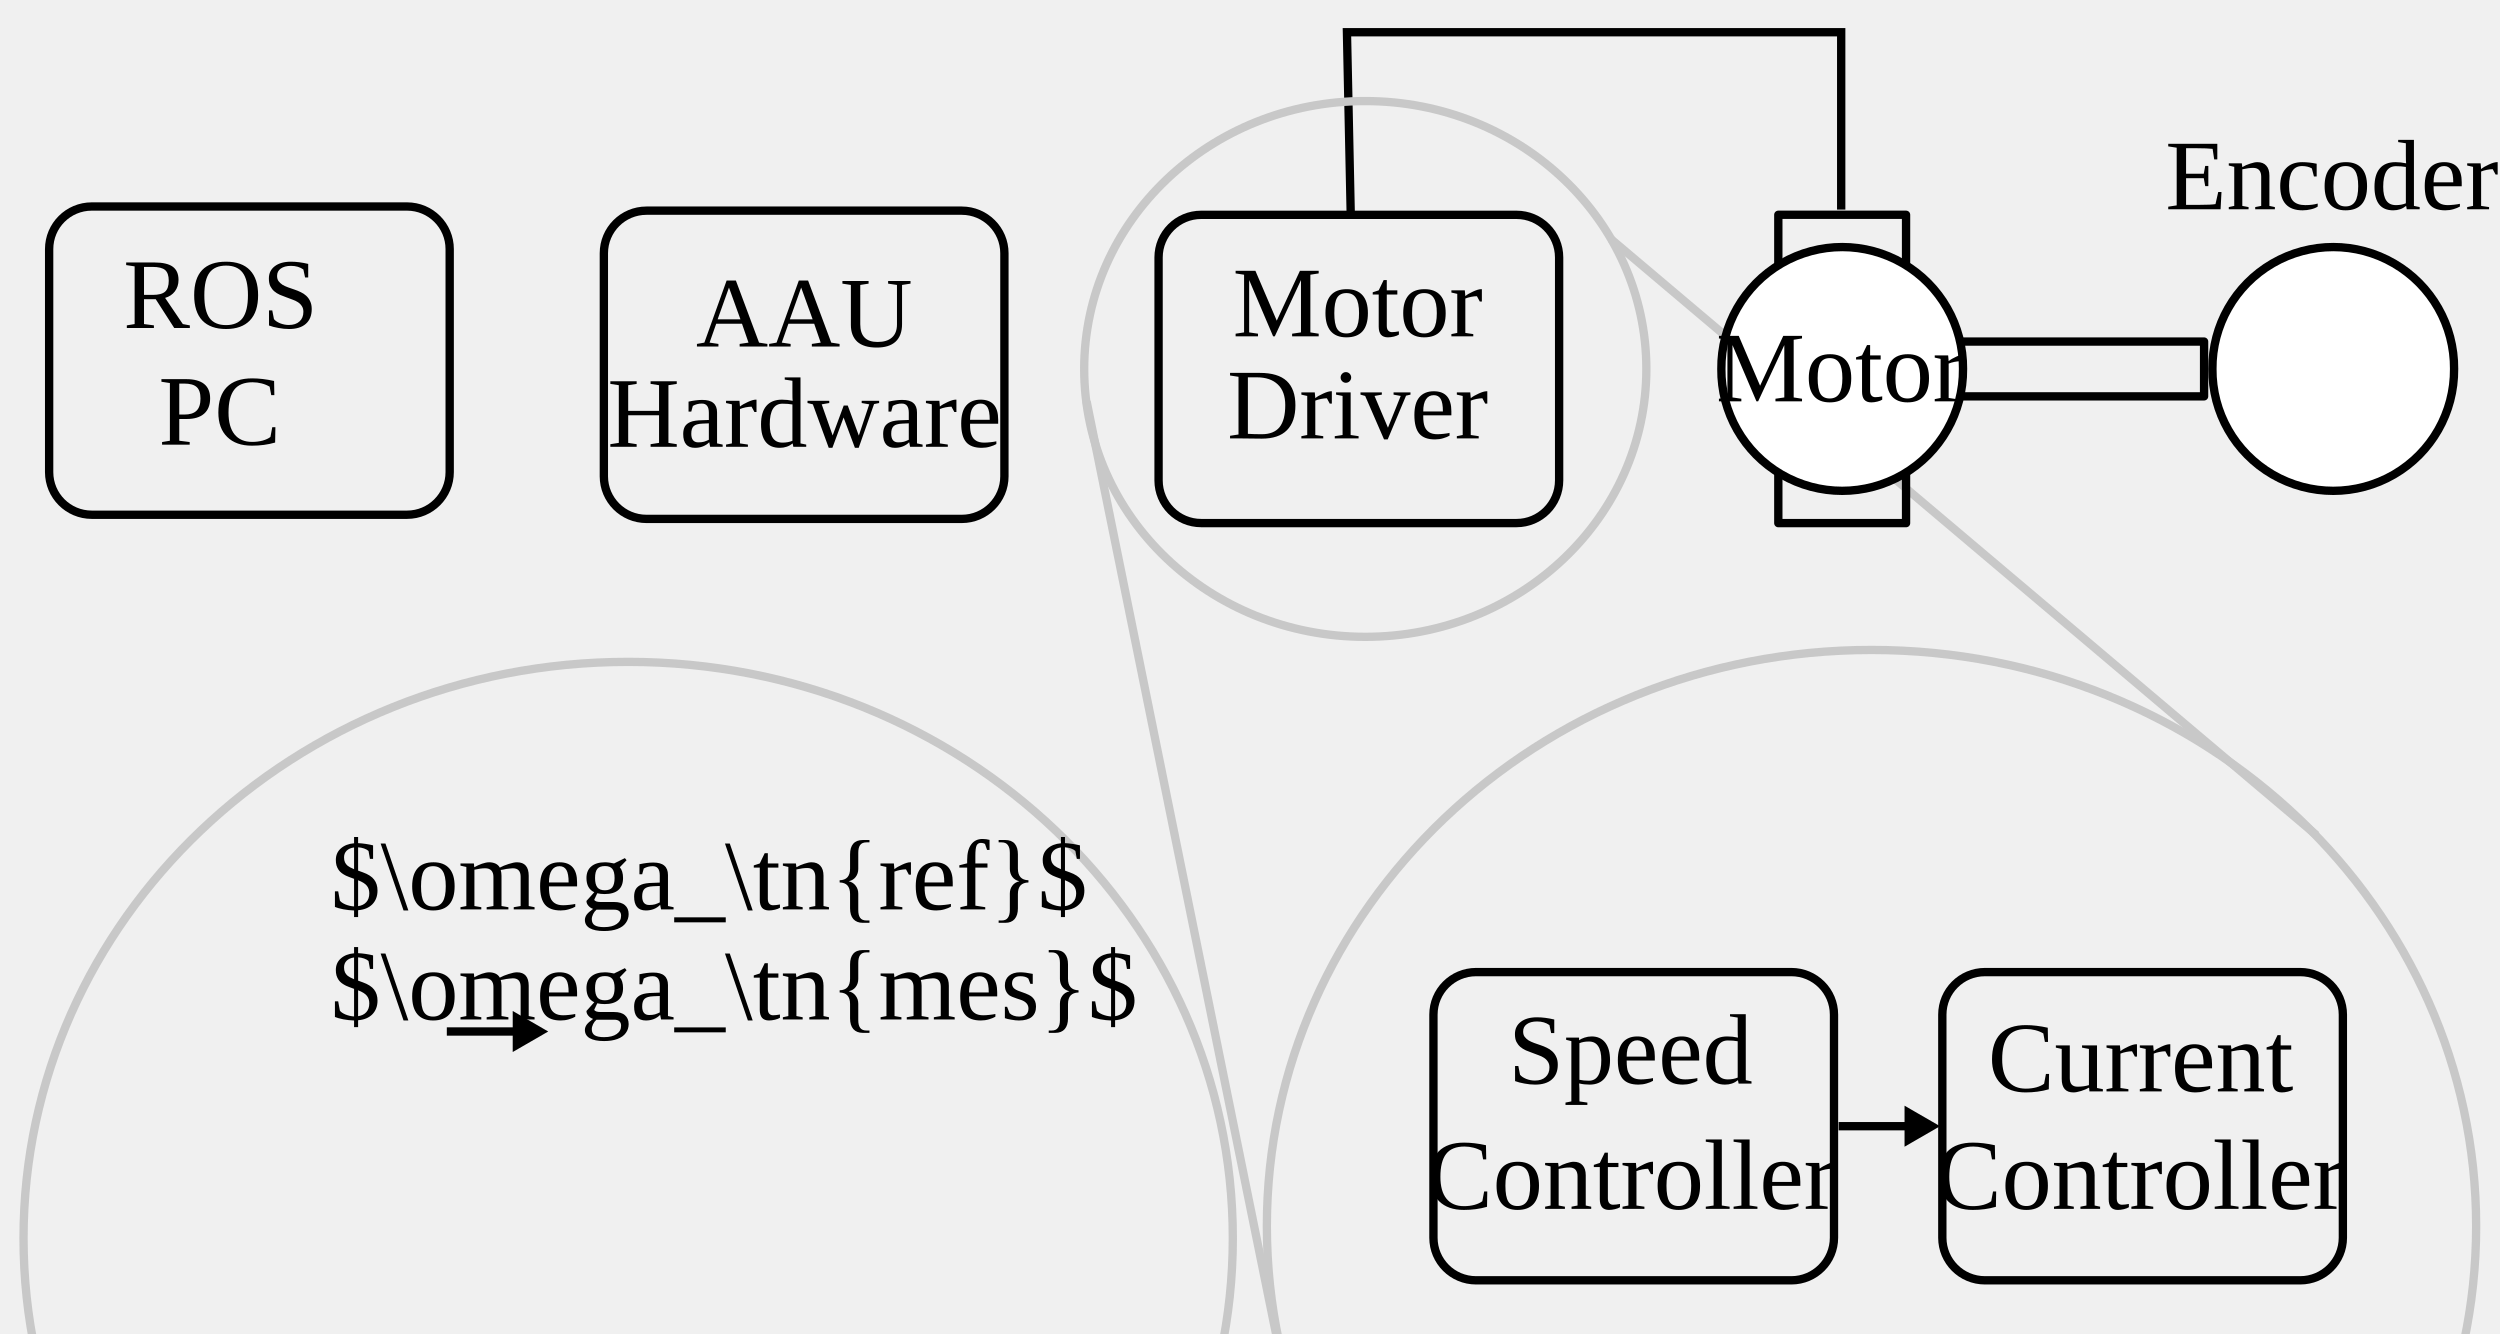
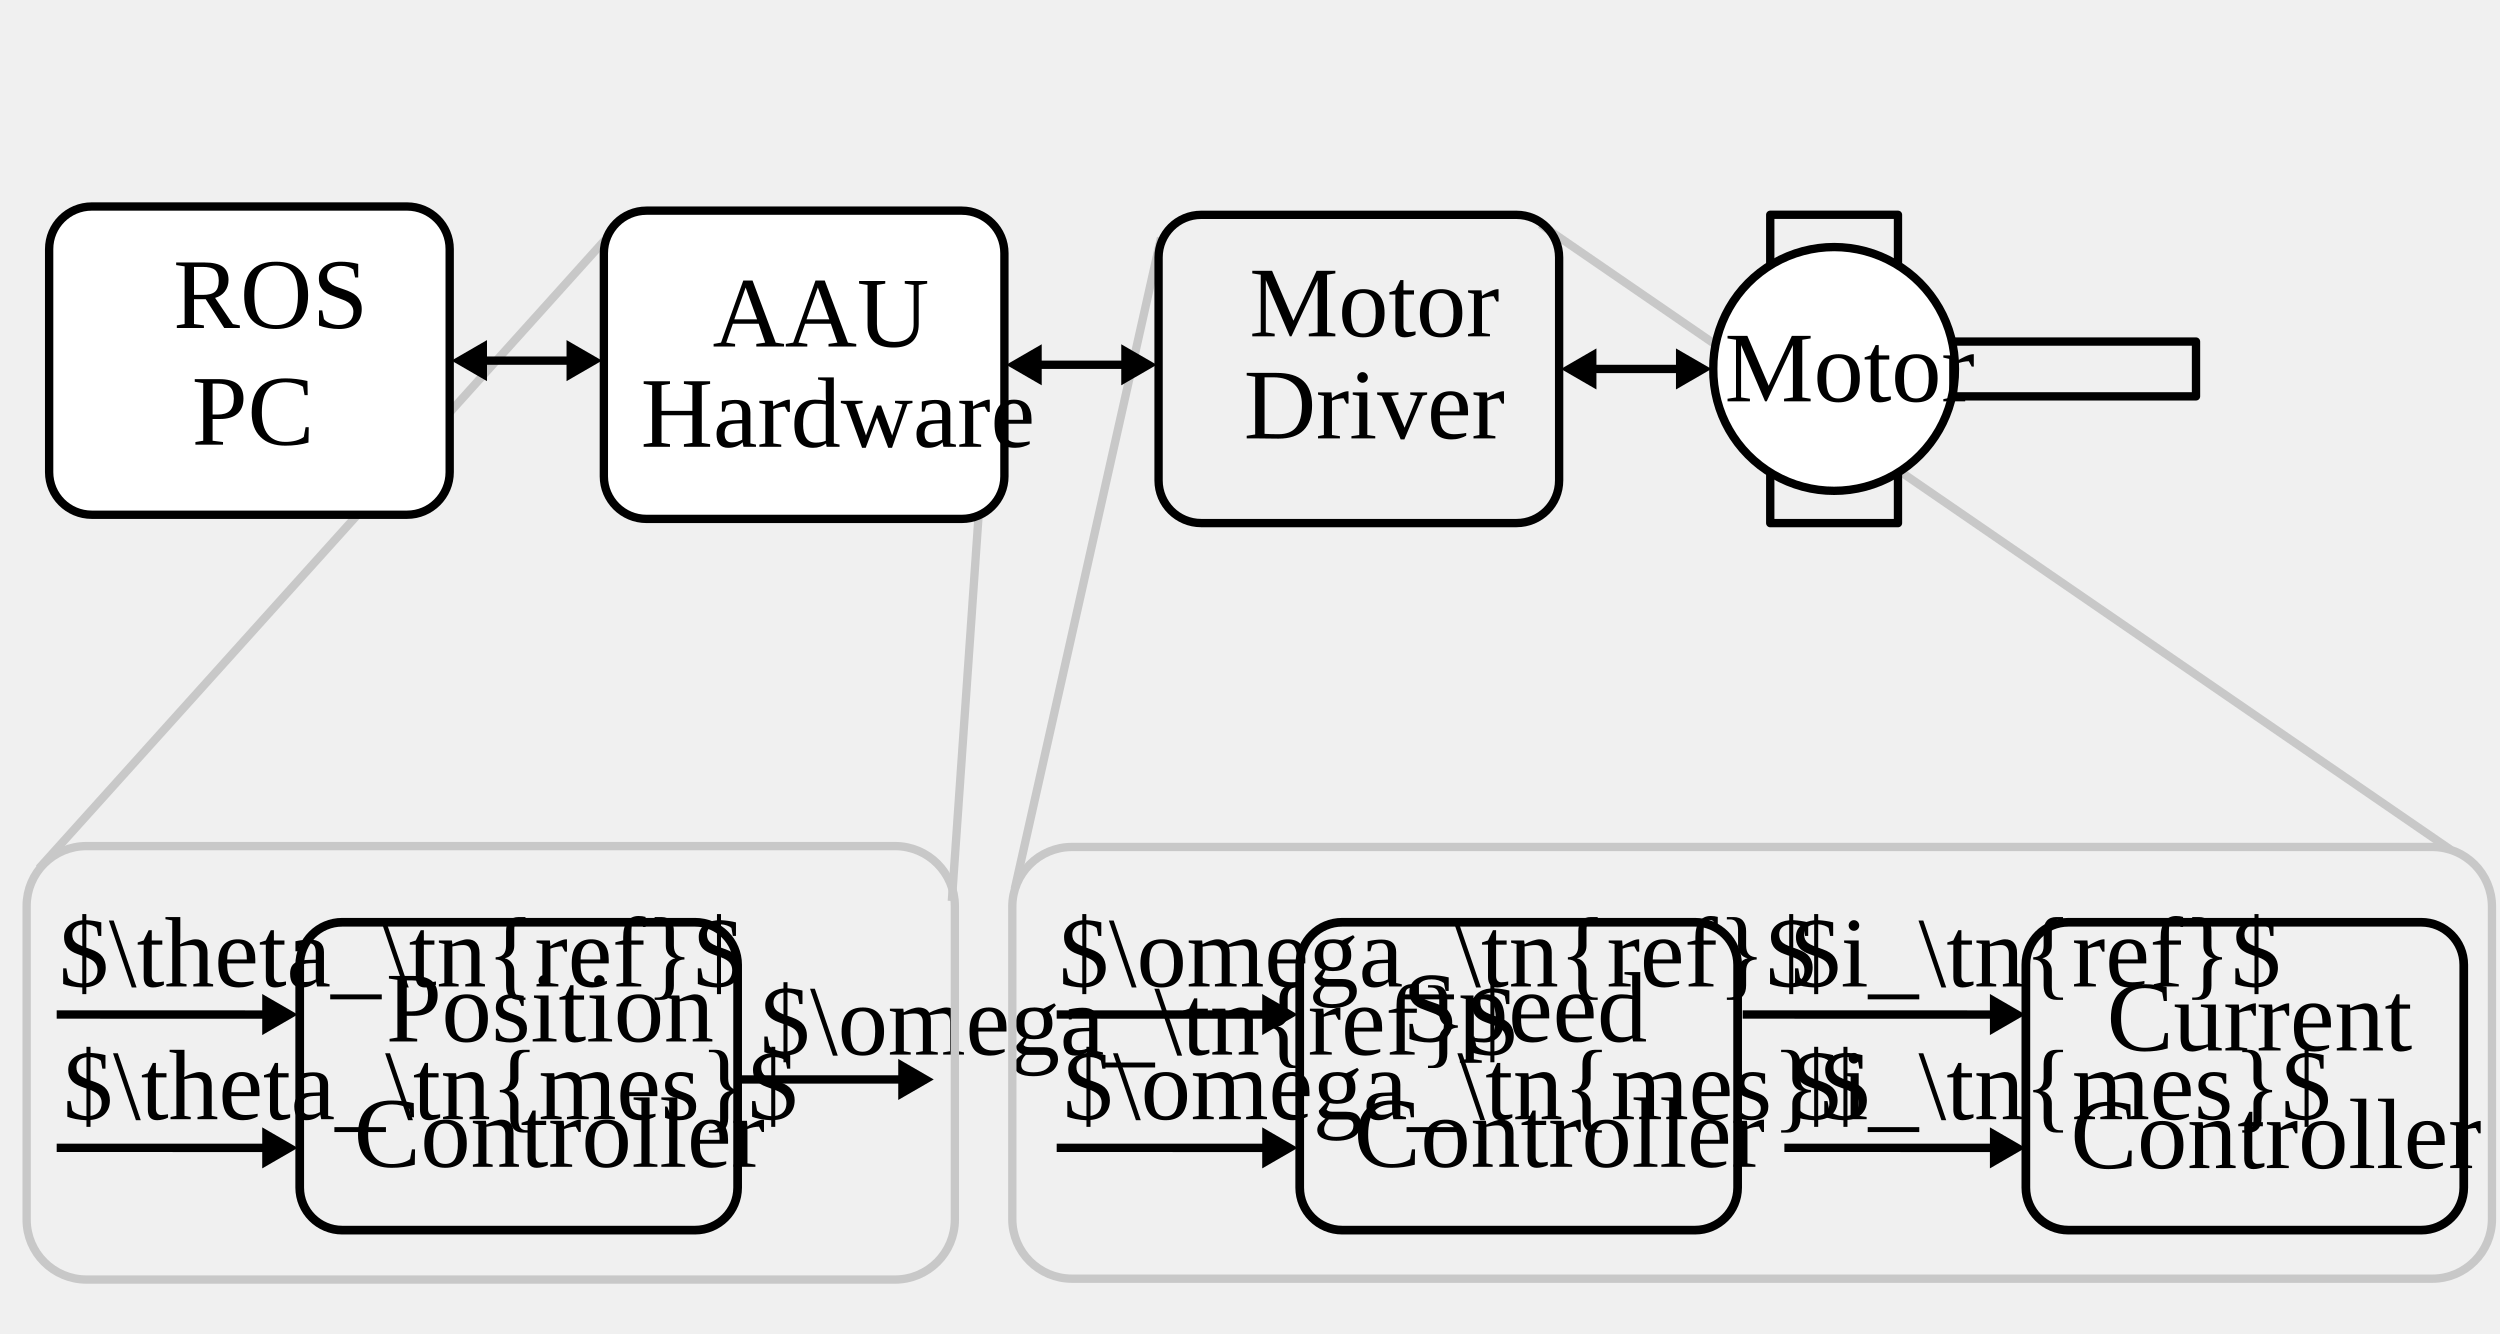
<svg xmlns="http://www.w3.org/2000/svg" width="300" height="160" id="svg2" version="1.1">
  <defs id="defs4">
+     <marker orient="auto" refY="0.0" refX="0.0" id="TriangleInM" style="overflow:visible">
+       <path id="path4120" d="M 5.77,0.0 L -2.88,5.0 L -2.88,-5.0 L 5.77,0.0 z " style="fill-rule:evenodd;stroke:#000000;stroke-width:1.0pt;marker-start:none" transform="scale(-0.4)" />
+     </marker>
    <marker orient="auto" refY="0.0" refX="0.0" id="TriangleOutL" style="overflow:visible">
      <path id="path4126" d="M 5.77,0.0 L -2.88,5.0 L -2.88,-5.0 L 5.77,0.0 z " style="fill-rule:evenodd;stroke:#000000;stroke-width:1.0pt;marker-start:none" transform="scale(0.8)" />
    </marker>
    <marker orient="auto" refY="0.0" refX="0.0" id="TriangleOutM" style="overflow:visible">
      <path id="path4129" d="M 5.77,0.0 L -2.88,5.0 L -2.88,-5.0 L 5.77,0.0 z " style="fill-rule:evenodd;stroke:#000000;stroke-width:1.0pt;marker-start:none" transform="scale(0.4)" />
    </marker>
    <marker orient="auto" refY="0" refX="0" id="TriangleOutM-2" style="overflow:visible">
      <path id="path4129-1" d="m 5.77,0 -8.65,5 0,-10 8.65,5 z" style="fill-rule:evenodd;stroke:#000000;stroke-width:1pt;marker-start:none" transform="scale(0.4,0.4)" />
    </marker>
+     <marker orient="auto" refY="0" refX="0" id="TriangleOutM-8" style="overflow:visible">
+       <path id="path4129-5" d="m 5.77,0 -8.65,5 0,-10 8.65,5 z" style="fill-rule:evenodd;stroke:#000000;stroke-width:1pt;marker-start:none" transform="scale(0.4,0.4)" />
+     </marker>
+     <marker orient="auto" refY="0" refX="0" id="TriangleOutM-1" style="overflow:visible">
+       <path id="path4129-8" d="m 5.77,0 -8.65,5 0,-10 8.65,5 z" style="fill-rule:evenodd;stroke:#000000;stroke-width:1pt;marker-start:none" transform="scale(0.4,0.4)" />
+     </marker>
+     <marker orient="auto" refY="0" refX="0" id="marker4915" style="overflow:visible">
+       <path id="path4917" d="m 5.77,0 -8.65,5 0,-10 8.65,5 z" style="fill-rule:evenodd;stroke:#000000;stroke-width:1pt;marker-start:none" transform="scale(0.4,0.4)" />
+     </marker>
+     <marker orient="auto" refY="0" refX="0" id="TriangleOutM-12" style="overflow:visible">
+       <path id="path4129-3" d="m 5.77,0 -8.65,5 0,-10 8.65,5 z" style="fill-rule:evenodd;stroke:#000000;stroke-width:1pt;marker-start:none" transform="scale(0.4,0.4)" />
+     </marker>
+     <marker orient="auto" refY="0" refX="0" id="marker4962" style="overflow:visible">
+       <path id="path4964" d="m 5.77,0 -8.65,5 0,-10 8.65,5 z" style="fill-rule:evenodd;stroke:#000000;stroke-width:1pt;marker-start:none" transform="scale(0.4,0.4)" />
+     </marker>
+     <marker orient="auto" refY="0" refX="0" id="marker4966" style="overflow:visible">
+       <path id="path4968" d="m 5.77,0 -8.65,5 0,-10 8.65,5 z" style="fill-rule:evenodd;stroke:#000000;stroke-width:1pt;marker-start:none" transform="scale(0.4,0.4)" />
+     </marker>
+     <marker orient="auto" refY="0" refX="0" id="marker4970" style="overflow:visible">
+       <path id="path4972" d="m 5.77,0 -8.65,5 0,-10 8.65,5 z" style="fill-rule:evenodd;stroke:#000000;stroke-width:1pt;marker-start:none" transform="scale(0.4,0.4)" />
+     </marker>
+     <marker orient="auto" refY="0" refX="0" id="TriangleOutM-28" style="overflow:visible">
+       <path id="path4129-6" d="m 5.77,0 -8.65,5 0,-10 8.65,5 z" style="fill-rule:evenodd;stroke:#000000;stroke-width:1pt;marker-start:none" transform="scale(0.4,0.4)" />
+     </marker>
+     <marker orient="auto" refY="0" refX="0" id="TriangleInM-2" style="overflow:visible">
+       <path id="path4120-4" d="m 5.77,0 -8.65,5 0,-10 8.65,5 z" style="fill-rule:evenodd;stroke:#000000;stroke-width:1pt;marker-start:none" transform="scale(-0.4,-0.4)" />
+     </marker>
+     <marker orient="auto" refY="0" refX="0" id="TriangleOutM-86" style="overflow:visible">
+       <path id="path4129-50" d="m 5.77,0 -8.65,5 0,-10 8.65,5 z" style="fill-rule:evenodd;stroke:#000000;stroke-width:1pt;marker-start:none" transform="scale(0.4,0.4)" />
+     </marker>
+     <marker orient="auto" refY="0" refX="0" id="TriangleInM-0" style="overflow:visible">
+       <path id="path4120-0" d="m 5.77,0 -8.65,5 0,-10 8.65,5 z" style="fill-rule:evenodd;stroke:#000000;stroke-width:1pt;marker-start:none" transform="scale(-0.4,-0.4)" />
+     </marker>
+     <marker orient="auto" refY="0" refX="0" id="TriangleOutM-6" style="overflow:visible">
+       <path id="path4129-13" d="m 5.77,0 -8.65,5 0,-10 8.65,5 z" style="fill-rule:evenodd;stroke:#000000;stroke-width:1pt;marker-start:none" transform="scale(0.4,0.4)" />
+     </marker>
  </defs>
  <g id="layer1" transform="translate(0,-892.3622)">
-     <rect style="fill:none;stroke:#000000;stroke-width:1;stroke-linejoin:round;stroke-miterlimit:4;stroke-opacity:1;stroke-dasharray:none;stroke-dashoffset:0" id="rect3759" width="15.328" height="10.865" x="213.398" y="918.137" />
-     <path style="fill:none;stroke:#c8c8c8;stroke-width:1px;stroke-linecap:butt;stroke-linejoin:miter;stroke-opacity:1" d="m 193.326,28.701 84.665,71.535" id="path3918" transform="translate(0,892.3622)" />
-     <rect style="fill:none;stroke:#000000;stroke-width:1;stroke-linejoin:round;stroke-miterlimit:4;stroke-opacity:1;stroke-dasharray:none;stroke-dashoffset:0" id="rect3759-1" width="15.328" height="10.865" x="213.398" y="944.272" />
-     <rect style="fill:none;stroke:#000000;stroke-width:1;stroke-linejoin:round;stroke-miterlimit:4;stroke-opacity:1;stroke-dasharray:none;stroke-dashoffset:0" id="rect3872" width="31.928" height="6.574" x="232.562" y="933.35" />
-     <path style="fill:#ffffff;fill-opacity:1;stroke:#000000;stroke-width:0.914;stroke-linejoin:round;stroke-miterlimit:4;stroke-opacity:1;stroke-dasharray:none;stroke-dashoffset:0" id="path2987" d="m 233.024,73.562 a 13.25,13.25 0 1 1 -26.499,0 13.25,13.25 0 1 1 26.499,0 z" transform="matrix(1.094382,0,0,1.094382,-19.45467,856.1312)" />
-     <text xml:space="preserve" style="font-size:12px;font-style:normal;font-weight:normal;line-height:125%;letter-spacing:0px;word-spacing:0px;fill:#000000;fill-opacity:1;stroke:none;font-family:Times New Roman;-inkscape-font-specification:Times New Roman" x="147.93" y="932.721" id="text3779">
-       <tspan id="tspan3781" x="147.93" y="932.721">Motor</tspan>
+     <path style="fill:none;stroke:#c8c8c8;stroke-width:1px;stroke-linecap:butt;stroke-linejoin:miter;stroke-opacity:1" d="m 119.804,920.032 -5.584,80.449" id="path3916-9-3" />
+     <path style="fill:none;stroke:#c8c8c8;stroke-width:1px;stroke-linecap:butt;stroke-linejoin:miter;stroke-opacity:1" d="M 72.616,921.142 4.689,996.565" id="path3916-9" />
+     <path style="fill:none;stroke:#c8c8c8;stroke-width:1px;stroke-linecap:butt;stroke-linejoin:miter;stroke-opacity:1" d="M 139.324,28.521 121.775,106.652" id="path3916" transform="translate(0,892.3622)" />
+     <rect style="fill:none;stroke:#000000;stroke-width:1;stroke-linejoin:round;stroke-miterlimit:4;stroke-opacity:1;stroke-dasharray:none;stroke-dashoffset:0" id="rect3759" width="15.328" height="10.865" x="212.429" y="918.137" />
+     <path style="fill:none;stroke:#c8c8c8;stroke-width:1px;stroke-linecap:butt;stroke-linejoin:miter;stroke-opacity:1" d="M 184.842,26.915 294.067,101.961" id="path3918" transform="translate(0,892.3622)" />
+     <rect style="fill:none;stroke:#000000;stroke-width:1;stroke-linejoin:round;stroke-miterlimit:4;stroke-opacity:1;stroke-dasharray:none;stroke-dashoffset:0" id="rect3759-1" width="15.328" height="10.865" x="212.429" y="944.272" />
+     <rect style="fill:none;stroke:#000000;stroke-width:1;stroke-linejoin:round;stroke-miterlimit:4;stroke-opacity:1;stroke-dasharray:none;stroke-dashoffset:0" id="rect3872" width="31.928" height="6.574" x="231.593" y="933.35" />
+     <path style="fill:#ffffff;fill-opacity:1;stroke:#000000;stroke-width:0.914;stroke-linejoin:round;stroke-miterlimit:4;stroke-opacity:1;stroke-dasharray:none;stroke-dashoffset:0" id="path2987" d="m 233.024,73.562 a 13.25,13.25 0 1 1 -26.499,0 13.25,13.25 0 1 1 26.499,0 z" transform="matrix(1.094382,0,0,1.094382,-20.42355,856.1312)" />
+     <text xml:space="preserve" style="font-size:12px;font-style:normal;font-weight:normal;line-height:125%;letter-spacing:0px;word-spacing:0px;fill:#000000;fill-opacity:1;stroke:none;font-family:Times New Roman;-inkscape-font-specification:Times New Roman" x="149.93" y="932.721" id="text3779">
+       <tspan id="tspan3781" x="149.93" y="932.721">Motor</tspan>
    </text>
-     <text xml:space="preserve" style="font-size:12px;font-style:normal;font-weight:normal;line-height:125%;letter-spacing:0px;word-spacing:0px;fill:#000000;fill-opacity:1;stroke:none;font-family:Times New Roman;-inkscape-font-specification:Times New Roman" x="147.26" y="944.969" id="text3783">
-       <tspan id="tspan3785" x="147.26" y="944.969">Driver</tspan>
+     <text xml:space="preserve" style="font-size:12px;font-style:normal;font-weight:normal;line-height:125%;letter-spacing:0px;word-spacing:0px;fill:#000000;fill-opacity:1;stroke:none;font-family:Times New Roman;-inkscape-font-specification:Times New Roman" x="149.26" y="944.969" id="text3783">
+       <tspan id="tspan3785" x="149.26" y="944.969">Driver</tspan>
+     </text>
+     <rect style="fill:#ffffff;stroke:#000000;stroke-width:1;stroke-linejoin:round;stroke-miterlimit:4;stroke-opacity:1;stroke-dasharray:none;stroke-dashoffset:0;fill-opacity:1" id="rect3787-4" width="48.066" height="36.989" x="72.463" y="917.642" ry="5.112" />
+     <text xml:space="preserve" style="font-size:12px;font-style:normal;font-weight:normal;line-height:125%;letter-spacing:0px;word-spacing:0px;fill:#000000;fill-opacity:1;stroke:none;font-family:Times New Roman;-inkscape-font-specification:Times New Roman" x="85.509" y="933.949" id="text3779-7">
+       <tspan id="tspan3781-4" x="85.509" y="933.949">AAU</tspan>
+     </text>
+     <text xml:space="preserve" style="font-size:12px;font-style:normal;font-weight:normal;line-height:125%;letter-spacing:0px;word-spacing:0px;fill:#000000;fill-opacity:1;stroke:none;font-family:Times New Roman;-inkscape-font-specification:Times New Roman" x="76.9" y="945.973" id="text3783-0">
+       <tspan id="tspan3785-9" x="76.9" y="945.973">Hardware</tspan>
    </text>
    <rect style="fill:none;stroke:#000000;stroke-width:1;stroke-linejoin:round;stroke-miterlimit:4;stroke-opacity:1;stroke-dasharray:none;stroke-dashoffset:0" id="rect3787" width="48.066" height="36.989" x="139.029" y="918.142" ry="5.112" />
-     <text xml:space="preserve" style="font-size:12px;font-style:normal;font-weight:normal;line-height:125%;letter-spacing:0px;word-spacing:0px;fill:#000000;fill-opacity:1;stroke:none;font-family:Times New Roman;-inkscape-font-specification:Times New Roman" x="83.509" y="933.949" id="text3779-7">
-       <tspan id="tspan3781-4" x="83.509" y="933.949">AAU</tspan>
+     <text xml:space="preserve" style="font-size:12px;font-style:normal;font-weight:normal;line-height:125%;letter-spacing:0px;word-spacing:0px;fill:#000000;fill-opacity:1;stroke:none;font-family:Times New Roman;-inkscape-font-specification:Times New Roman" x="206.962" y="940.527" id="text3779-8">
+       <tspan id="tspan3781-8" x="206.962" y="940.527">Motor</tspan>
    </text>
-     <text xml:space="preserve" style="font-size:12px;font-style:normal;font-weight:normal;line-height:125%;letter-spacing:0px;word-spacing:0px;fill:#000000;fill-opacity:1;stroke:none;font-family:Times New Roman;-inkscape-font-specification:Times New Roman" x="72.9" y="945.973" id="text3783-0">
-       <tspan id="tspan3785-9" x="72.9" y="945.973">Hardware</tspan>
+     <rect style="fill:#ffffff;stroke:#000000;stroke-width:1;stroke-linejoin:round;stroke-miterlimit:4;stroke-opacity:1;stroke-dasharray:none;stroke-dashoffset:0;fill-opacity:1" id="rect3787-4-1" width="48.066" height="36.989" x="5.897" y="917.142" ry="5.112" />
+     <text xml:space="preserve" style="font-size:12px;font-style:normal;font-weight:normal;line-height:125%;letter-spacing:0px;word-spacing:0px;fill:#000000;fill-opacity:1;stroke:none;font-family:Times New Roman;-inkscape-font-specification:Times New Roman" x="20.798" y="931.721" id="text3779-7-2">
+       <tspan id="tspan3781-4-4" x="20.798" y="931.721">ROS</tspan>
    </text>
-     <rect style="fill:none;stroke:#000000;stroke-width:1;stroke-linejoin:round;stroke-miterlimit:4;stroke-opacity:1;stroke-dasharray:none;stroke-dashoffset:0" id="rect3787-4" width="48.066" height="36.989" x="72.463" y="917.642" ry="5.112" />
-     <path style="fill:none;stroke:#000000;stroke-width:1px;stroke-linecap:butt;stroke-linejoin:miter;stroke-opacity:1" d="m 162.086,917.965 -0.453,-21.732 59.311,0 0,21.279" id="path3819" />
-     <text xml:space="preserve" style="font-size:12px;font-style:normal;font-weight:normal;line-height:125%;letter-spacing:0px;word-spacing:0px;fill:#000000;fill-opacity:1;stroke:none;font-family:Times New Roman;-inkscape-font-specification:Times New Roman" x="205.93" y="940.527" id="text3779-8">
-       <tspan id="tspan3781-8" x="205.93" y="940.527">Motor</tspan>
+     <text xml:space="preserve" style="font-size:12px;font-style:normal;font-weight:normal;line-height:125%;letter-spacing:0px;word-spacing:0px;fill:#000000;fill-opacity:1;stroke:none;font-family:Times New Roman;-inkscape-font-specification:Times New Roman" x="23.026" y="945.721" id="text3783-0-5">
+       <tspan id="tspan3785-9-5" x="23.026" y="945.721">PC</tspan>
    </text>
-     <text xml:space="preserve" style="font-size:12px;font-style:normal;font-weight:normal;line-height:125%;letter-spacing:0px;word-spacing:0px;fill:#000000;fill-opacity:1;stroke:none;font-family:Times New Roman;-inkscape-font-specification:Times New Roman" x="14.798" y="931.721" id="text3779-7-2">
-       <tspan id="tspan3781-4-4" x="14.798" y="931.721">ROS</tspan>
+     <rect style="fill:none;stroke:#000000;stroke-width:1.045;stroke-linejoin:round;stroke-miterlimit:4;stroke-opacity:1;stroke-dasharray:none;stroke-dashoffset:0" id="rect3787-4-15" width="52.549" height="36.944" x="243.102" y="1003.034" ry="5.105" />
+     <text xml:space="preserve" style="font-size:12px;font-style:normal;font-weight:normal;line-height:125%;letter-spacing:0px;word-spacing:0px;fill:#000000;fill-opacity:1;stroke:none;font-family:Times New Roman;-inkscape-font-specification:Times New Roman" x="252.808" y="1018.425" id="text3940">
+       <tspan id="tspan3942" x="252.808" y="1018.425">Current</tspan>
    </text>
-     <text xml:space="preserve" style="font-size:12px;font-style:normal;font-weight:normal;line-height:125%;letter-spacing:0px;word-spacing:0px;fill:#000000;fill-opacity:1;stroke:none;font-family:Times New Roman;-inkscape-font-specification:Times New Roman" x="19.026" y="945.721" id="text3783-0-5">
-       <tspan id="tspan3785-9-5" x="19.026" y="945.721">PC</tspan>
+     <text xml:space="preserve" style="font-size:12px;font-style:normal;font-weight:normal;line-height:125%;letter-spacing:0px;word-spacing:0px;fill:#000000;fill-opacity:1;stroke:none;font-family:Times New Roman;-inkscape-font-specification:Times New Roman" x="248.459" y="1032.528" id="text3944">
+       <tspan id="tspan3946" x="248.459" y="1032.528">Controller</tspan>
    </text>
-     <rect style="fill:none;stroke:#000000;stroke-width:1;stroke-linejoin:round;stroke-miterlimit:4;stroke-opacity:1;stroke-dasharray:none;stroke-dashoffset:0" id="rect3787-4-1" width="48.066" height="36.989" x="5.897" y="917.142" ry="5.112" />
-     <path style="fill:#ffffff;fill-opacity:1;stroke:#000000;stroke-width:0.914;stroke-linejoin:round;stroke-miterlimit:4;stroke-opacity:1;stroke-dasharray:none;stroke-dashoffset:0" id="path2987-7" d="m 233.024,73.562 a 13.25,13.25 0 1 1 -26.499,0 13.25,13.25 0 1 1 26.499,0 z" transform="matrix(1.094382,0,0,1.094382,39.47326,856.1312)" />
-     <text xml:space="preserve" style="font-size:12px;font-style:normal;font-weight:normal;line-height:125%;letter-spacing:0px;word-spacing:0px;fill:#000000;fill-opacity:1;stroke:none;font-family:Times New Roman;-inkscape-font-specification:Times New Roman" x="259.843" y="917.473" id="text3892">
-       <tspan id="tspan3894" x="259.843" y="917.473">Encoder</tspan>
+     <text xml:space="preserve" style="font-size:12px;font-style:normal;font-weight:normal;line-height:125%;letter-spacing:0px;word-spacing:0px;fill:#000000;fill-opacity:1;stroke:none;font-family:Times New Roman;-inkscape-font-specification:Times New Roman" x="168.327" y="1017.335" id="text3940-7">
+       <tspan id="tspan3942-6" x="168.327" y="1017.335">Speed</tspan>
    </text>
-     <path style="fill:none;stroke:#c8c8c8;stroke-width:1;stroke-linejoin:round;stroke-miterlimit:4;stroke-opacity:1;stroke-dasharray:none;stroke-dashoffset:0" id="path3896" d="m 198.307,78.504 a 33.73,32.146 0 1 1 -67.46,0 33.73,32.146 0 1 1 67.46,0 z" transform="translate(-0.7442318,858.1325)" />
-     <path style="fill:none;stroke:#c8c8c8;stroke-width:0.465;stroke-linejoin:round;stroke-miterlimit:4;stroke-opacity:1;stroke-dasharray:none;stroke-dashoffset:0" id="path3896-1" d="m 198.307,78.504 a 33.73,32.146 0 1 1 -67.46,0 33.73,32.146 0 1 1 67.46,0 z" transform="matrix(2.15111,0,0,2.15111,-129.4423,870.6354)" />
-     <path style="fill:none;stroke:#c8c8c8;stroke-width:1px;stroke-linecap:butt;stroke-linejoin:miter;stroke-opacity:1" d="M 130.393,48.17 153.937,164.075" id="path3916" transform="translate(0,892.3622)" />
-     <rect style="fill:none;stroke:#000000;stroke-width:1;stroke-linejoin:round;stroke-miterlimit:4;stroke-opacity:1;stroke-dasharray:none;stroke-dashoffset:0" id="rect3787-4-15" width="48.066" height="36.989" x="233.079" y="1009.012" ry="5.112" />
-     <text xml:space="preserve" style="font-size:12px;font-style:normal;font-weight:normal;line-height:125%;letter-spacing:0px;word-spacing:0px;fill:#000000;fill-opacity:1;stroke:none;font-family:Times New Roman;-inkscape-font-specification:Times New Roman" x="238.544" y="1023.325" id="text3940">
-       <tspan id="tspan3942" x="238.544" y="1023.325">Current</tspan>
+     <text xml:space="preserve" style="font-size:12px;font-style:normal;font-weight:normal;line-height:125%;letter-spacing:0px;word-spacing:0px;fill:#000000;fill-opacity:1;stroke:none;font-family:Times New Roman;-inkscape-font-specification:Times New Roman" x="162.459" y="1032.373" id="text3944-1">
+       <tspan id="tspan3946-4" x="162.459" y="1032.373">Controller</tspan>
    </text>
-     <text xml:space="preserve" style="font-size:12px;font-style:normal;font-weight:normal;line-height:125%;letter-spacing:0px;word-spacing:0px;fill:#000000;fill-opacity:1;stroke:none;font-family:Times New Roman;-inkscape-font-specification:Times New Roman" x="232.196" y="1037.427" id="text3944">
-       <tspan id="tspan3946" x="232.196" y="1037.427">Controller</tspan>
+     <text xml:space="preserve" style="font-size:12px;font-style:normal;font-weight:normal;line-height:125%;letter-spacing:0px;word-spacing:0px;fill:#000000;fill-opacity:1;stroke:none;font-family:Times New Roman;-inkscape-font-specification:Times New Roman" x="127.062" y="1010.736" id="text4812">
+       <tspan id="tspan4814" x="127.062" y="1010.736">$\omega_\tn{ref}$</tspan>
    </text>
-     <rect style="fill:none;stroke:#000000;stroke-width:1;stroke-linejoin:round;stroke-miterlimit:4;stroke-opacity:1;stroke-dasharray:none;stroke-dashoffset:0" id="rect3787-4-15-2" width="48.066" height="36.989" x="172.013" y="1009.012" ry="5.112" />
-     <text xml:space="preserve" style="font-size:12px;font-style:normal;font-weight:normal;line-height:125%;letter-spacing:0px;word-spacing:0px;fill:#000000;fill-opacity:1;stroke:none;font-family:Times New Roman;-inkscape-font-specification:Times New Roman" x="180.997" y="1022.389" id="text3940-7">
-       <tspan id="tspan3942-6" x="180.997" y="1022.389">Speed</tspan>
+     <text xml:space="preserve" style="font-size:12px;font-style:normal;font-weight:normal;line-height:125%;letter-spacing:0px;word-spacing:0px;fill:#000000;fill-opacity:1;stroke:none;font-family:Times New Roman;-inkscape-font-specification:Times New Roman" x="127.562" y="1026.663" id="text4812-3">
+       <tspan id="tspan4814-2" x="127.562" y="1026.663">$\omega_\tn{mes}$</tspan>
    </text>
-     <text xml:space="preserve" style="font-size:12px;font-style:normal;font-weight:normal;line-height:125%;letter-spacing:0px;word-spacing:0px;fill:#000000;fill-opacity:1;stroke:none;font-family:Times New Roman;-inkscape-font-specification:Times New Roman" x="171.129" y="1037.427" id="text3944-1">
-       <tspan id="tspan3946-4" x="171.129" y="1037.427">Controller</tspan>
+     <path style="fill:none;stroke:#000000;stroke-width:1px;stroke-linecap:butt;stroke-linejoin:miter;stroke-opacity:1;marker-end:url(#TriangleOutM)" d="m 126.803,1030.106 26.082,2e-4" id="path3978-6" />
+     <path style="fill:none;stroke:#000000;stroke-width:1px;stroke-linecap:butt;stroke-linejoin:miter;stroke-opacity:1;marker-end:url(#TriangleOutM)" d="m 126.803,1014.106 26.082,2e-4" id="path3978-6-7" />
+     <rect style="fill:none;stroke:#000000;stroke-width:1.045;stroke-linejoin:round;stroke-miterlimit:4;stroke-opacity:1;stroke-dasharray:none;stroke-dashoffset:0" id="rect3787-4-15-6" width="52.549" height="36.944" x="155.966" y="1003.034" ry="5.105" />
+     <text xml:space="preserve" style="font-size:12px;font-style:normal;font-weight:normal;line-height:125%;letter-spacing:0px;word-spacing:0px;fill:#000000;fill-opacity:1;stroke:none;font-family:Times New Roman;-inkscape-font-specification:Times New Roman" x="214.885" y="1010.736" id="text4812-9">
+       <tspan id="tspan4814-27" x="214.885" y="1010.736">$i_\tn{ref}$</tspan>
    </text>
-     <path style="fill:none;stroke:#000000;stroke-width:1px;stroke-linecap:butt;stroke-linejoin:miter;stroke-opacity:1;marker-end:url(#TriangleOutM)" d="m 220.637,1027.506 9.327,2e-4" id="path3978" />
-     <path style="fill:none;stroke:#c8c8c8;stroke-width:0.465;stroke-linejoin:round;stroke-miterlimit:4;stroke-opacity:1;stroke-dasharray:none;stroke-dashoffset:0" id="path3896-1-2" d="m 198.307,78.504 a 33.73,32.146 0 1 1 -67.46,0 33.73,32.146 0 1 1 67.46,0 z" transform="matrix(2.15111,0,0,2.15111,-278.6425,872.066)" />
-     <text xml:space="preserve" style="font-size:12px;font-style:normal;font-weight:normal;line-height:125%;letter-spacing:0px;word-spacing:0px;fill:#000000;fill-opacity:1;stroke:none;font-family:Times New Roman;-inkscape-font-specification:Times New Roman" x="39.677" y="1001.496" id="text4812">
-       <tspan id="tspan4814" x="39.677" y="1001.496">$\omega_\tn{ref}$</tspan>
+     <text xml:space="preserve" style="font-size:12px;font-style:normal;font-weight:normal;line-height:125%;letter-spacing:0px;word-spacing:0px;fill:#000000;fill-opacity:1;stroke:none;font-family:Times New Roman;-inkscape-font-specification:Times New Roman" x="214.885" y="1026.663" id="text4812-3-9">
+       <tspan id="tspan4814-2-5" x="214.885" y="1026.663">$i_\tn{mes}$</tspan>
    </text>
-     <text xml:space="preserve" style="font-size:12px;font-style:normal;font-weight:normal;line-height:125%;letter-spacing:0px;word-spacing:0px;fill:#000000;fill-opacity:1;stroke:none;font-family:Times New Roman;-inkscape-font-specification:Times New Roman" x="39.677" y="1014.699" id="text4812-3">
-       <tspan id="tspan4814-2" x="39.677" y="1014.699">$\omega_\tn{mes}$</tspan>
+     <path style="fill:none;stroke:#000000;stroke-width:1px;stroke-linecap:butt;stroke-linejoin:miter;stroke-opacity:1;marker-end:url(#TriangleOutM)" d="m 214.126,1030.106 26.082,2e-4" id="path3978-6-4" />
+     <path style="fill:none;stroke:#000000;stroke-width:1px;stroke-linecap:butt;stroke-linejoin:miter;stroke-opacity:1;marker-end:url(#TriangleOutM)" d="m 209.126,1014.106 31.082,2e-4" id="path3978-6-7-3" />
+     <text xml:space="preserve" style="font-size:12px;font-style:normal;font-weight:normal;line-height:125%;letter-spacing:0px;word-spacing:0px;fill:#000000;fill-opacity:1;stroke:none;font-family:Times New Roman;-inkscape-font-specification:Times New Roman" x="46.327" y="1017.335" id="text3940-7-3">
+       <tspan id="tspan3942-6-4" x="46.327" y="1017.335">Position</tspan>
    </text>
-     <path style="fill:none;stroke:#000000;stroke-width:1px;stroke-linecap:butt;stroke-linejoin:miter;stroke-opacity:1;marker-end:url(#TriangleOutM)" d="m 53.618,1016.142 9.327,2e-4" id="path3978-6" />
+     <text xml:space="preserve" style="font-size:12px;font-style:normal;font-weight:normal;line-height:125%;letter-spacing:0px;word-spacing:0px;fill:#000000;fill-opacity:1;stroke:none;font-family:Times New Roman;-inkscape-font-specification:Times New Roman" x="42.459" y="1032.373" id="text3944-1-1">
+       <tspan id="tspan3946-4-1" x="42.459" y="1032.373">Controller</tspan>
+     </text>
+     <text xml:space="preserve" style="font-size:12px;font-style:normal;font-weight:normal;line-height:125%;letter-spacing:0px;word-spacing:0px;fill:#000000;fill-opacity:1;stroke:none;font-family:Times New Roman;-inkscape-font-specification:Times New Roman" x="7.062" y="1010.736" id="text4812-38">
+       <tspan id="tspan4814-7" x="7.062" y="1010.736">$\theta_\tn{ref}$</tspan>
+     </text>
+     <text xml:space="preserve" style="font-size:12px;font-style:normal;font-weight:normal;line-height:125%;letter-spacing:0px;word-spacing:0px;fill:#000000;fill-opacity:1;stroke:none;font-family:Times New Roman;-inkscape-font-specification:Times New Roman" x="7.562" y="1026.663" id="text4812-3-4">
+       <tspan id="tspan4814-2-2" x="7.562" y="1026.663">$\theta_\tn{mes}$</tspan>
+     </text>
+     <path style="fill:none;stroke:#000000;stroke-width:1px;stroke-linecap:butt;stroke-linejoin:miter;stroke-opacity:1;marker-end:url(#TriangleOutM)" d="m 6.803,1030.106 26.082,2e-4" id="path3978-6-77" />
+     <path style="fill:none;stroke:#000000;stroke-width:1px;stroke-linecap:butt;stroke-linejoin:miter;stroke-opacity:1;marker-end:url(#TriangleOutM)" d="m 6.803,1014.106 26.082,2e-4" id="path3978-6-7-9" />
+     <rect style="fill:none;stroke:#000000;stroke-width:1.045;stroke-linejoin:round;stroke-miterlimit:4;stroke-opacity:1;stroke-dasharray:none;stroke-dashoffset:0" id="rect3787-4-15-6-3" width="52.549" height="36.944" x="35.966" y="1003.034" ry="5.105" />
+     <path style="fill:none;stroke:#000000;stroke-width:1px;stroke-linecap:butt;stroke-linejoin:miter;stroke-opacity:1;marker-end:url(#TriangleOutM)" d="m 88.126,1021.897 21.082,2e-4" id="path3978-6-7-3-9" />
+     <text xml:space="preserve" style="font-size:12px;font-style:normal;font-weight:normal;line-height:125%;letter-spacing:0px;word-spacing:0px;fill:#000000;fill-opacity:1;stroke:none;font-family:Times New Roman;-inkscape-font-specification:Times New Roman" x="91.204" y="1018.917" id="text4812-38-8">
+       <tspan id="tspan4814-7-6" x="91.204" y="1018.917">$\omega_\tn{ref}$</tspan>
+     </text>
+     <rect style="fill:none;stroke:#c8c8c8;stroke-width:1;stroke-linejoin:round;stroke-miterlimit:4;stroke-opacity:1;stroke-dasharray:none;stroke-dashoffset:0" id="rect3787-5" width="177.559" height="51.805" x="121.477" y="993.999" ry="7.159" />
+     <rect style="fill:none;stroke:#c8c8c8;stroke-width:1;stroke-linejoin:round;stroke-miterlimit:4;stroke-opacity:1;stroke-dasharray:none;stroke-dashoffset:0" id="rect3787-5-0" width="111.385" height="52.017" x="3.197" y="993.893" ry="7.188" />
+     <path style="fill:none;stroke:#000000;stroke-width:1px;stroke-linecap:butt;stroke-linejoin:miter;stroke-opacity:1;marker-start:url(#TriangleInM);marker-end:url(#TriangleOutM)" d="m 57.021,935.636 12.382,2e-4" id="path3978-6-7-3-9-0" />
+     <path style="fill:none;stroke:#000000;stroke-width:1px;stroke-linecap:butt;stroke-linejoin:miter;stroke-opacity:1;marker-start:url(#TriangleInM);marker-end:url(#TriangleOutM)" d="m 123.587,936.136 12.382,2e-4" id="path3978-6-7-3-9-0-9" />
+     <path style="fill:none;stroke:#000000;stroke-width:1px;stroke-linecap:butt;stroke-linejoin:miter;stroke-opacity:1;marker-start:url(#TriangleInM);marker-end:url(#TriangleOutM)" d="m 190.153,936.636 12.382,2e-4" id="path3978-6-7-3-9-0-8" />
  </g>
</svg>
